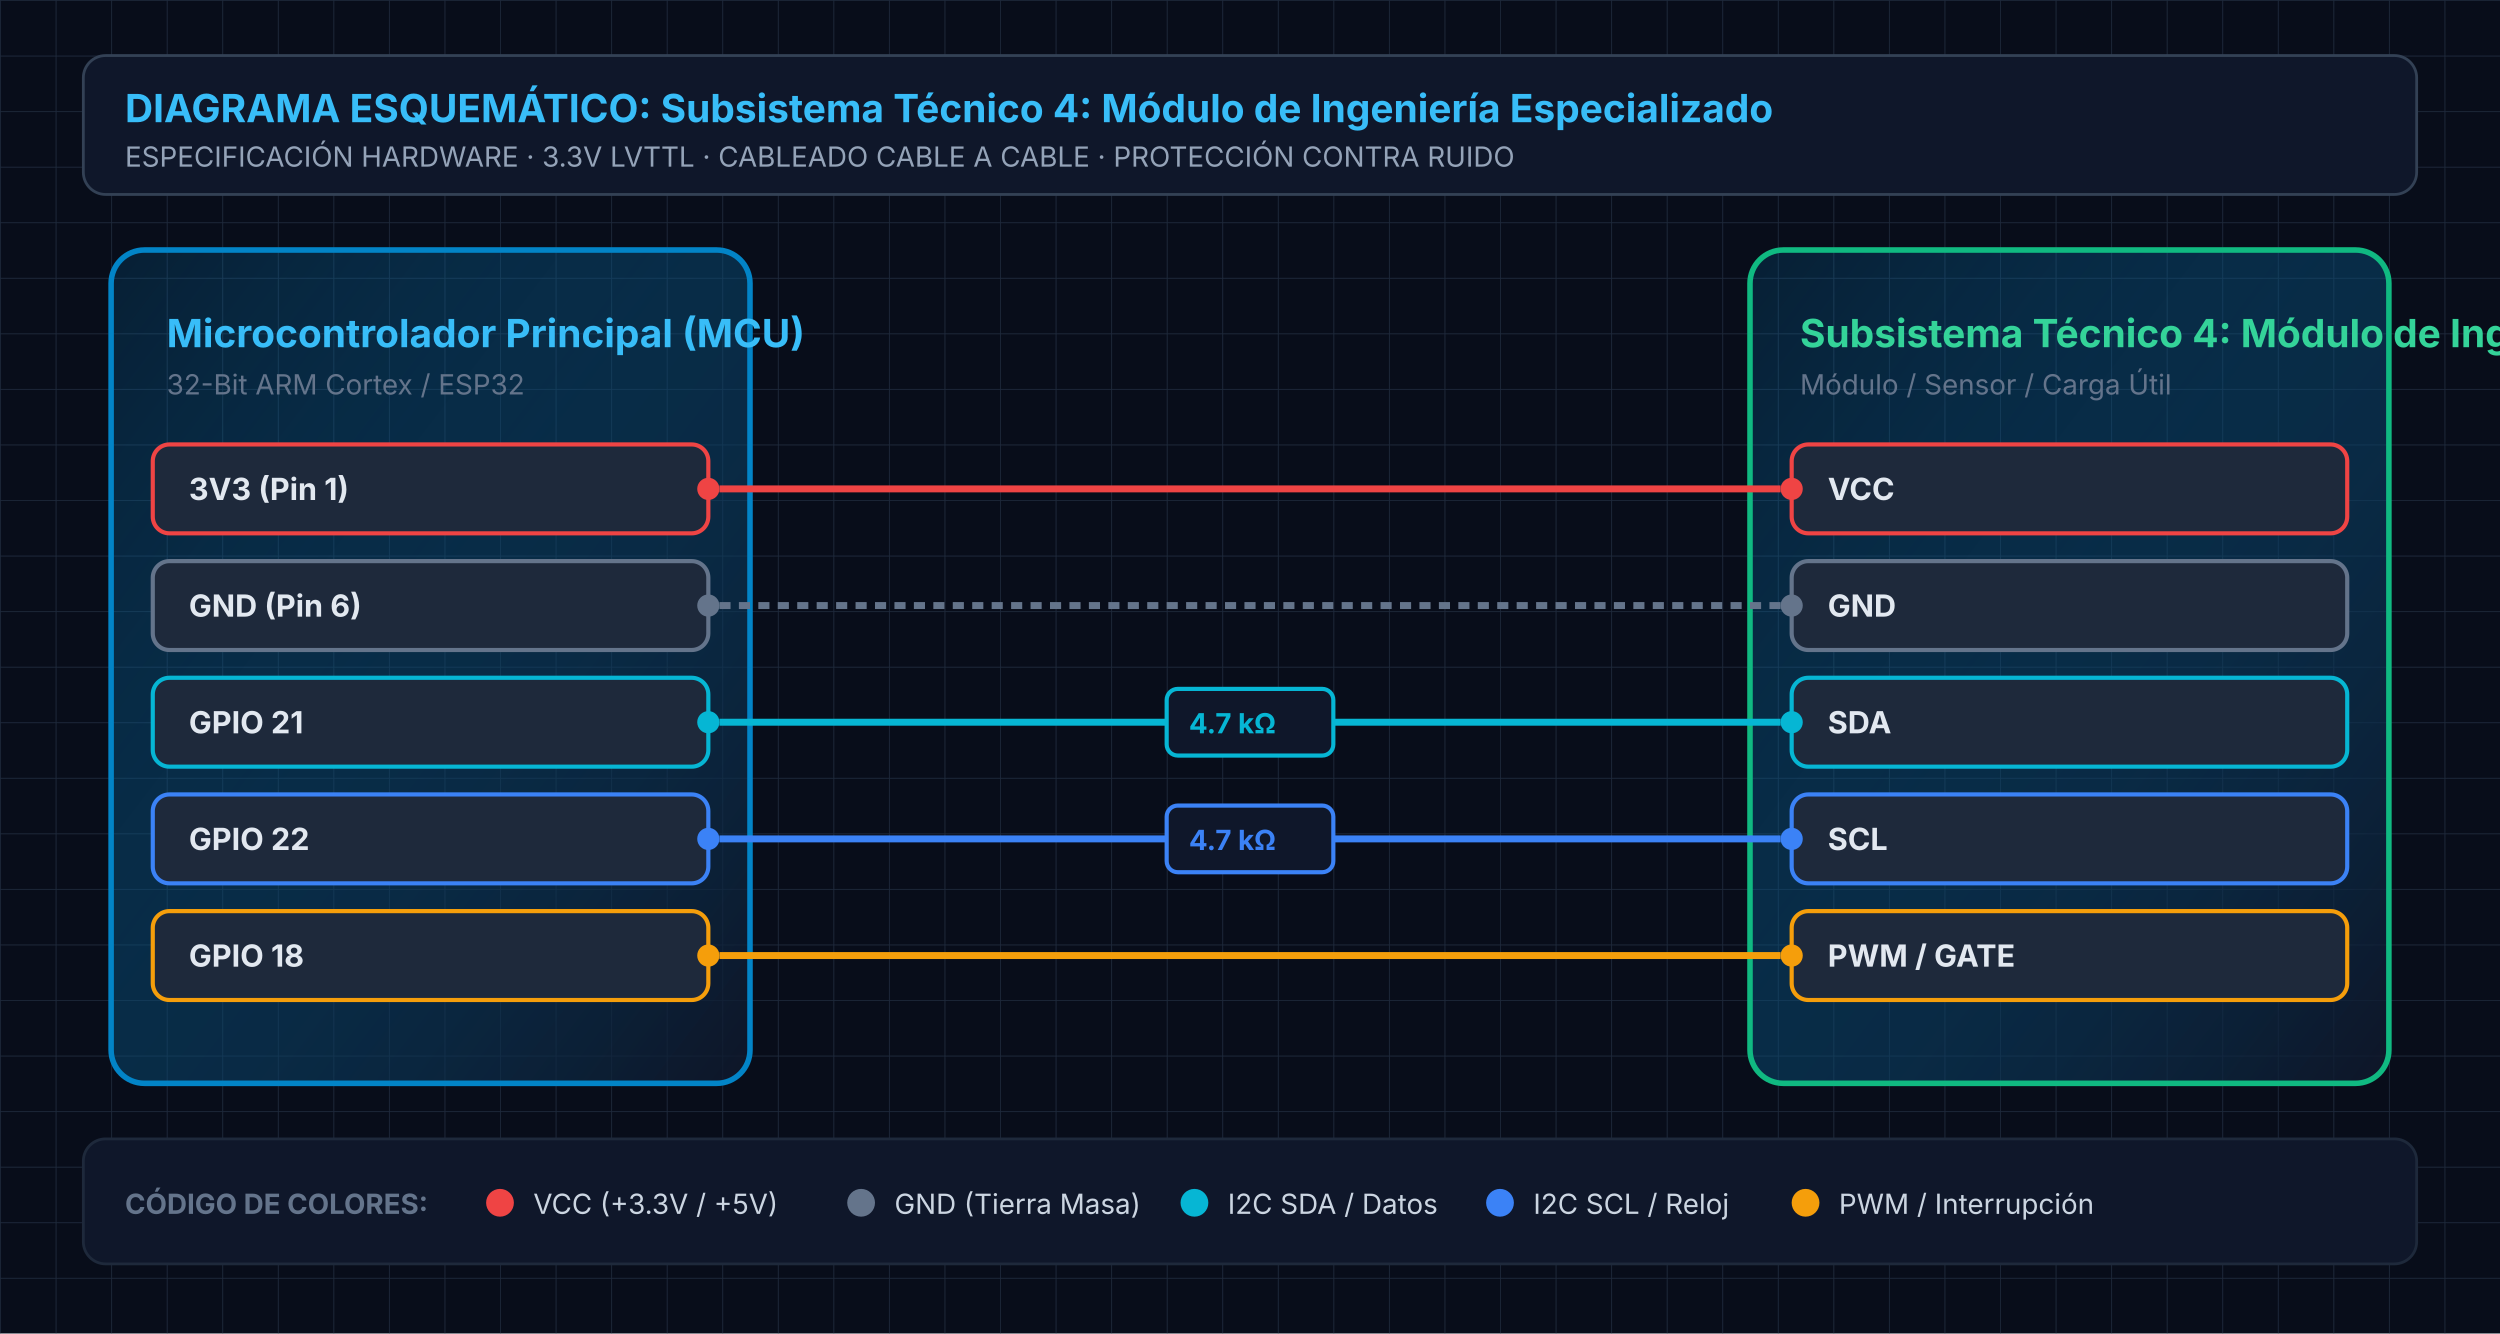
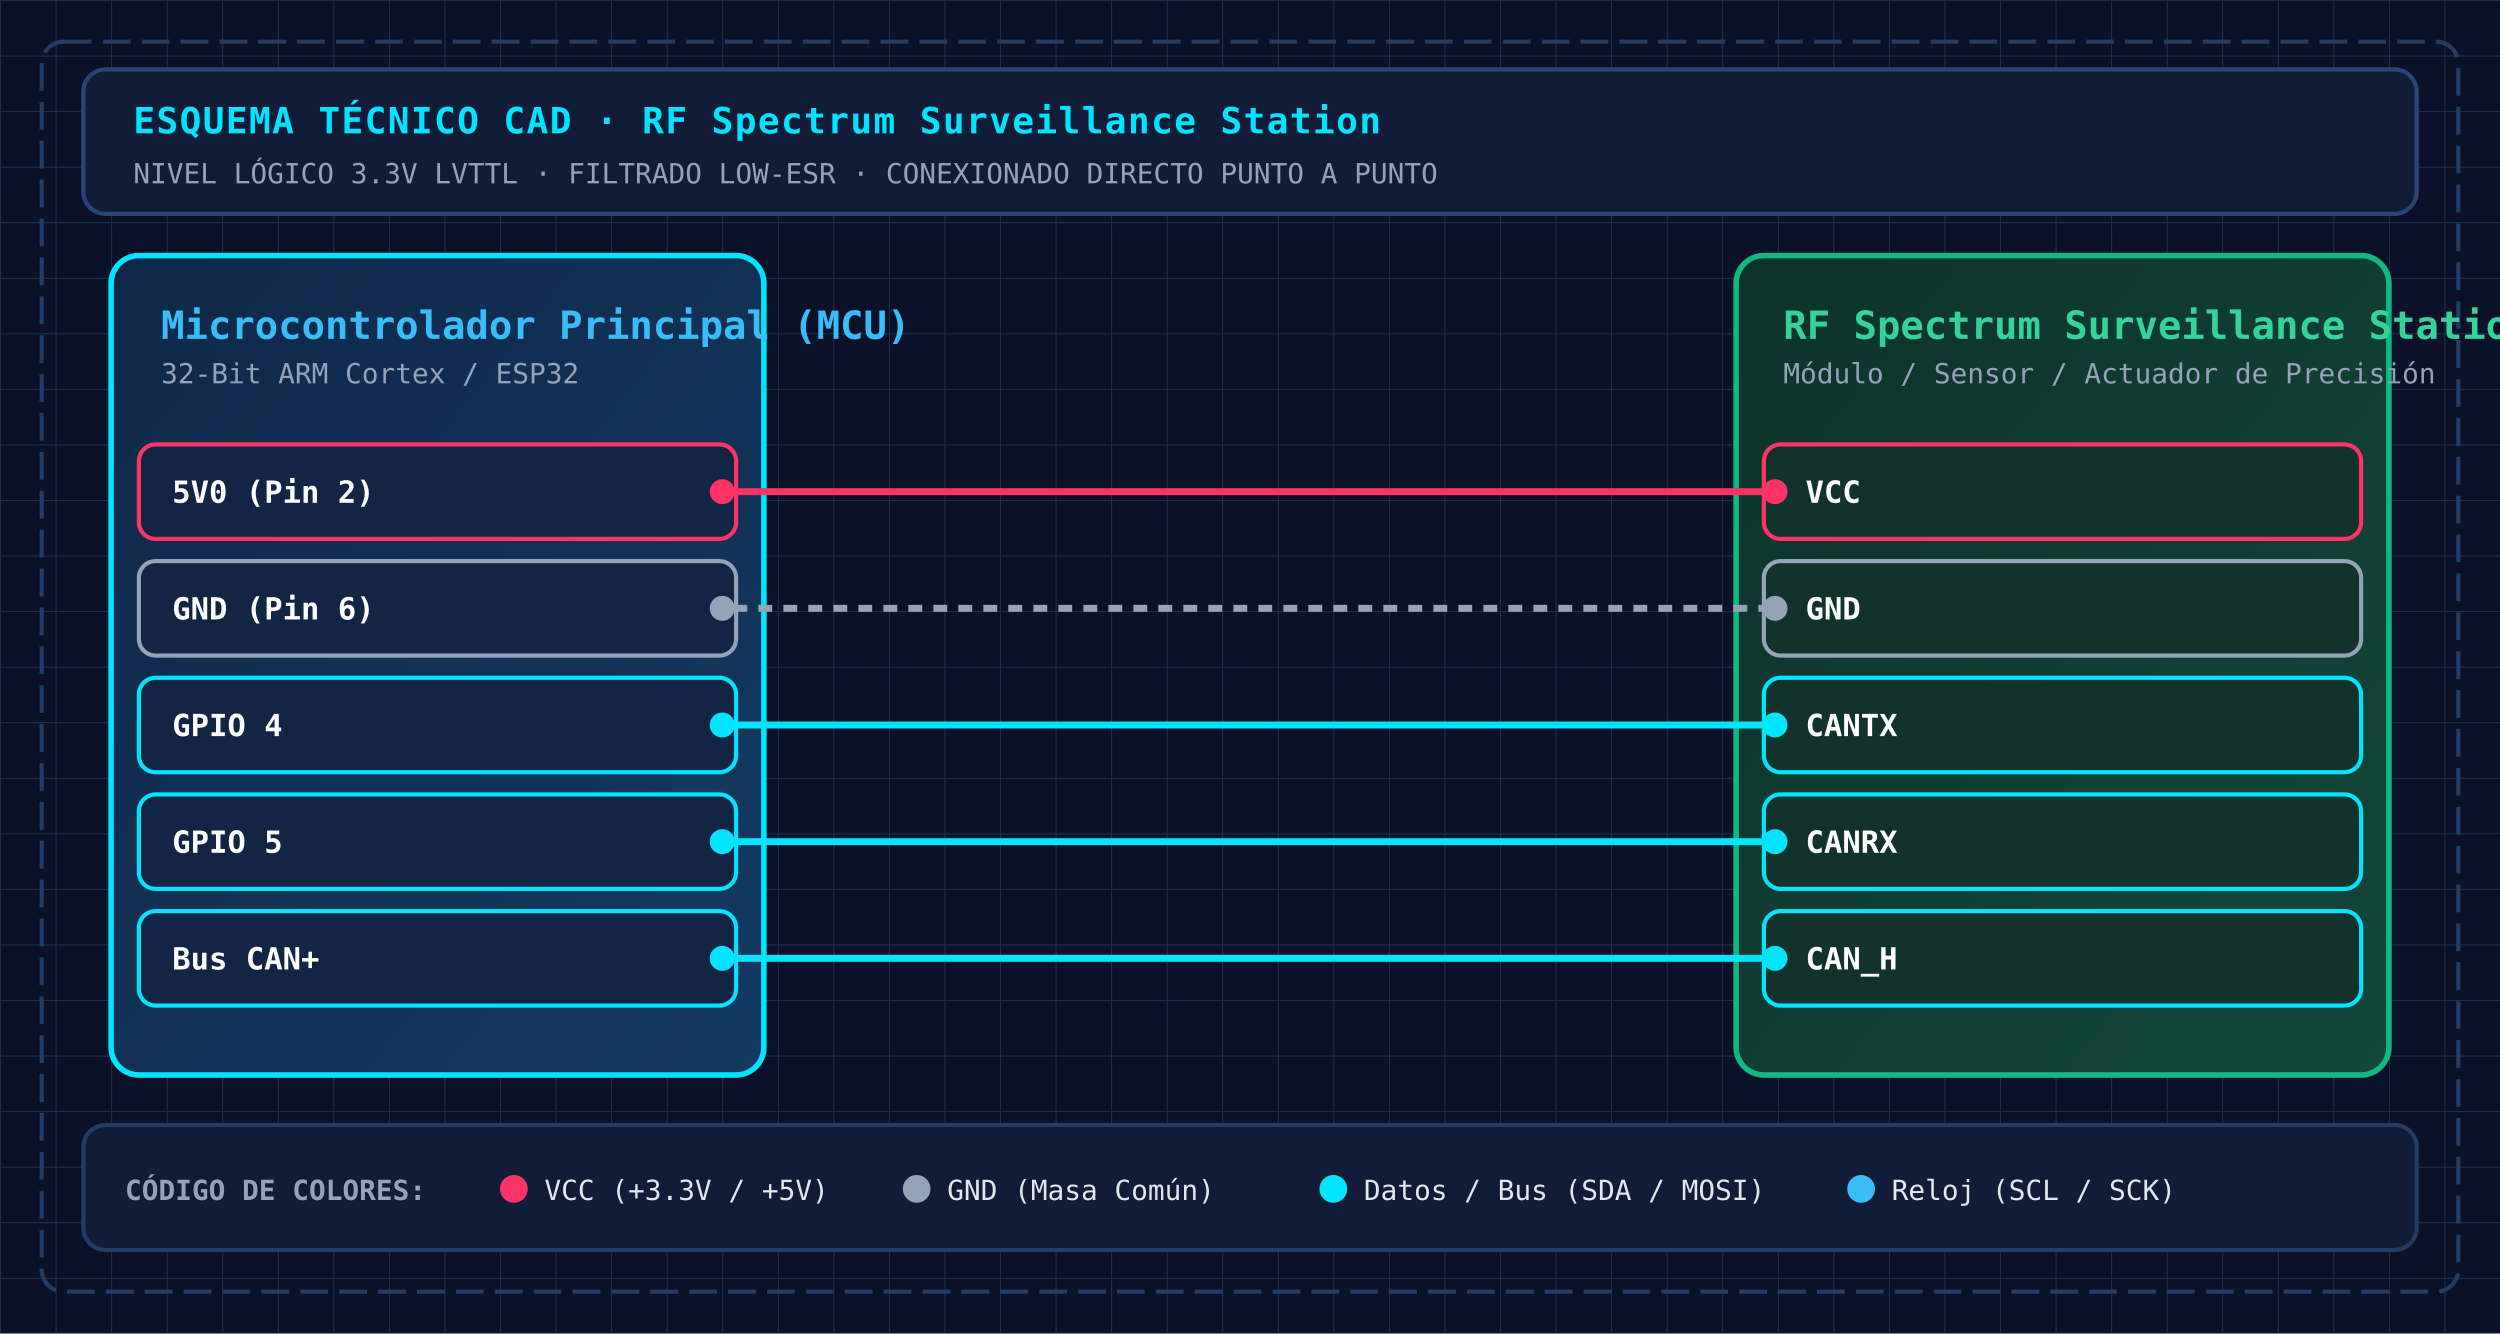
- <svg xmlns="http://www.w3.org/2000/svg" viewBox="0 0 900 480" width="100%" height="100%" style="background:#080D1A; font-family:-apple-system,BlinkMacSystemFont,monospace;">
+ <svg xmlns="http://www.w3.org/2000/svg" viewBox="0 0 900 480" width="900" height="480" style="background:#0A1128; font-family:ui-monospace,SFMono-Regular,Menlo,Monaco,Consolas,monospace;">
  <defs>
    <pattern id="grid_guide-001_4" width="20" height="20" patternUnits="userSpaceOnUse">
-       <path d="M 20 0 L 0 0 0 20" fill="none" stroke="#1E293B" stroke-width="0.6" />
+       <path d="M 20 0 L 0 0 0 20" fill="none" stroke="#1E2E4A" stroke-width="0.75" />
    </pattern>
-     <linearGradient id="glow_guide-001_4" x1="0%" y1="0%" x2="100%" y2="100%">
-       <stop offset="0%" stop-color="#0284C7" stop-opacity="0.15" />
-       <stop offset="100%" stop-color="#0F172A" stop-opacity="0.8" />
+     <linearGradient id="glow_mcu_guide-001_4" x1="0%" y1="0%" x2="100%" y2="100%">
+       <stop offset="0%" stop-color="#0F2848" />
+       <stop offset="100%" stop-color="#143A62" />
+     </linearGradient>
+     <linearGradient id="glow_mod_guide-001_4" x1="0%" y1="0%" x2="100%" y2="100%">
+       <stop offset="0%" stop-color="#0D332B" />
+       <stop offset="100%" stop-color="#13473C" />
    </linearGradient>
  </defs>
-   <rect width="100%" height="100%" fill="#080D1A" />
+   <rect width="100%" height="100%" fill="#0A1128" />
  <rect width="100%" height="100%" fill="url(#grid_guide-001_4)" />
-   <rect x="30" y="20" width="840" height="50" rx="8" fill="#0F172A" stroke="#334155" stroke-width="1" />
-   <text x="45" y="44" fill="#38BDF8" font-size="14" font-weight="bold">DIAGRAMA ESQUEMÁTICO: Subsistema Técnico 4: Módulo de Ingeniería Especializado</text>
-   <text x="45" y="60" fill="#94A3B8" font-size="10">ESPECIFICACIÓN HARDWARE · 3.3V LVTTL · CABLEADO CABLE A CABLE · PROTECCIÓN CONTRA RUIDO</text>
-   <rect x="40" y="90" width="230" height="300" rx="12" fill="url(#glow_guide-001_4)" stroke="#0284C7" stroke-width="2" />
-   <text x="60" y="125" fill="#38BDF8" font-size="14" font-weight="bold">Microcontrolador Principal (MCU)</text>
-   <text x="60" y="142" fill="#64748B" font-size="10">32-Bit ARM Cortex / ESP32</text>
-   <rect x="55" y="160" width="200" height="32" rx="6" fill="#1E293B" stroke="#EF4444" stroke-width="1.5" />
-   <text x="68" y="180" fill="#E2E8F0" font-size="11" font-weight="bold">3V3 (Pin 1)</text>
-   <circle cx="255" cy="176" r="4" fill="#EF4444" />
-   <rect x="55" y="202" width="200" height="32" rx="6" fill="#1E293B" stroke="#64748B" stroke-width="1.5" />
-   <text x="68" y="222" fill="#E2E8F0" font-size="11" font-weight="bold">GND (Pin 6)</text>
-   <circle cx="255" cy="218" r="4" fill="#64748B" />
-   <rect x="55" y="244" width="200" height="32" rx="6" fill="#1E293B" stroke="#06B6D4" stroke-width="1.5" />
-   <text x="68" y="264" fill="#E2E8F0" font-size="11" font-weight="bold">GPIO 21</text>
-   <circle cx="255" cy="260" r="4" fill="#06B6D4" />
-   <rect x="55" y="286" width="200" height="32" rx="6" fill="#1E293B" stroke="#3B82F6" stroke-width="1.5" />
-   <text x="68" y="306" fill="#E2E8F0" font-size="11" font-weight="bold">GPIO 22</text>
-   <circle cx="255" cy="302" r="4" fill="#3B82F6" />
-   <rect x="55" y="328" width="200" height="32" rx="6" fill="#1E293B" stroke="#F59E0B" stroke-width="1.5" />
-   <text x="68" y="348" fill="#E2E8F0" font-size="11" font-weight="bold">GPIO 18</text>
-   <circle cx="255" cy="344" r="4" fill="#F59E0B" />
-   <rect x="630" y="90" width="230" height="300" rx="12" fill="url(#glow_guide-001_4)" stroke="#10B981" stroke-width="2" />
-   <text x="648" y="125" fill="#34D399" font-size="14" font-weight="bold">Subsistema Técnico 4: Módulo de Ing</text>
-   <text x="648" y="142" fill="#64748B" font-size="10">Módulo / Sensor / Carga Útil</text>
-   <rect x="645" y="160" width="200" height="32" rx="6" fill="#1E293B" stroke="#EF4444" stroke-width="1.5" />
-   <text x="658" y="180" fill="#E2E8F0" font-size="11" font-weight="bold">VCC</text>
-   <circle cx="645" cy="176" r="4" fill="#EF4444" />
-   <rect x="645" y="202" width="200" height="32" rx="6" fill="#1E293B" stroke="#64748B" stroke-width="1.5" />
-   <text x="658" y="222" fill="#E2E8F0" font-size="11" font-weight="bold">GND</text>
-   <circle cx="645" cy="218" r="4" fill="#64748B" />
-   <rect x="645" y="244" width="200" height="32" rx="6" fill="#1E293B" stroke="#06B6D4" stroke-width="1.5" />
-   <text x="658" y="264" fill="#E2E8F0" font-size="11" font-weight="bold">SDA</text>
-   <circle cx="645" cy="260" r="4" fill="#06B6D4" />
-   <rect x="645" y="286" width="200" height="32" rx="6" fill="#1E293B" stroke="#3B82F6" stroke-width="1.5" />
-   <text x="658" y="306" fill="#E2E8F0" font-size="11" font-weight="bold">SCL</text>
-   <circle cx="645" cy="302" r="4" fill="#3B82F6" />
-   <rect x="645" y="328" width="200" height="32" rx="6" fill="#1E293B" stroke="#F59E0B" stroke-width="1.5" />
-   <text x="658" y="348" fill="#E2E8F0" font-size="11" font-weight="bold">PWM / GATE</text>
-   <circle cx="645" cy="344" r="4" fill="#F59E0B" />
-   <path d="M 259 176 L 641 176" fill="none" stroke="#EF4444" stroke-width="2.5" />
-   <path d="M 259 218 L 641 218" fill="none" stroke="#64748B" stroke-width="2.5" stroke-dasharray="4,3" />
-   <path d="M 259 260 L 641 260" fill="none" stroke="#06B6D4" stroke-width="2.5" />
-   <path d="M 259 302 L 641 302" fill="none" stroke="#3B82F6" stroke-width="2.5" />
-   <path d="M 259 344 L 641 344" fill="none" stroke="#F59E0B" stroke-width="2.5" />
-   <rect x="420" y="248" width="60" height="24" rx="4" fill="#0F172A" stroke="#06B6D4" stroke-width="1.5" />
-   <text x="428" y="264" fill="#06B6D4" font-size="10" font-weight="bold">4.7 kΩ</text>
-   <rect x="420" y="290" width="60" height="24" rx="4" fill="#0F172A" stroke="#3B82F6" stroke-width="1.5" />
-   <text x="428" y="306" fill="#3B82F6" font-size="10" font-weight="bold">4.7 kΩ</text>
-   <rect x="30" y="410" width="840" height="45" rx="8" fill="#0F172A" stroke="#1E293B" stroke-width="1" />
-   <text x="45" y="437" fill="#64748B" font-size="10" font-weight="bold">CÓDIGO DE COLORES:</text>
-   <circle cx="180" cy="433" r="5" fill="#EF4444" />
-   <text x="192" y="437" fill="#CBD5E1" font-size="10">VCC (+3.3V / +5V)</text>
-   <circle cx="310" cy="433" r="5" fill="#64748B" />
-   <text x="322" y="437" fill="#CBD5E1" font-size="10">GND (Tierra Masa)</text>
-   <circle cx="430" cy="433" r="5" fill="#06B6D4" />
-   <text x="442" y="437" fill="#CBD5E1" font-size="10">I2C SDA / Datos</text>
-   <circle cx="540" cy="433" r="5" fill="#3B82F6" />
-   <text x="552" y="437" fill="#CBD5E1" font-size="10">I2C SCL / Reloj</text>
-   <circle cx="650" cy="433" r="5" fill="#F59E0B" />
-   <text x="662" y="437" fill="#CBD5E1" font-size="10">PWM / Interrupción</text>
+   <rect x="15" y="15" width="870" height="450" rx="8" fill="none" stroke="#233C66" stroke-width="1.5" stroke-dasharray="10,4" />
+   <rect x="30" y="25" width="840" height="52" rx="8" fill="#101C38" stroke="#2A4575" stroke-width="1.5" />
+   <text x="48" y="48" fill="#00E5FF" font-size="13" font-weight="bold" letter-spacing="0.5">ESQUEMA TÉCNICO CAD · RF Spectrum Surveillance Station</text>
+   <text x="48" y="66" fill="#94A3B8" font-size="10">NIVEL LÓGICO 3.3V LVTTL · FILTRADO LOW-ESR · CONEXIONADO DIRECTO PUNTO A PUNTO</text>
+   <rect x="40" y="92" width="235" height="295" rx="10" fill="url(#glow_mcu_guide-001_4)" stroke="#00E5FF" stroke-width="2" />
+   <text x="58" y="122" fill="#38BDF8" font-size="14" font-weight="bold">Microcontrolador Principal (MCU)</text>
+   <text x="58" y="138" fill="#94A3B8" font-size="10">32-Bit ARM Cortex / ESP32</text>
+   <rect x="50" y="160" width="215" height="34" rx="6" fill="#122544" stroke="#FF3366" stroke-width="1.5" />
+   <text x="62" y="181" fill="#FFFFFF" font-size="11" font-weight="bold">5V0 (Pin 2)</text>
+   <circle cx="260" cy="177" r="4.5" fill="#FF3366" />
+   <rect x="50" y="202" width="215" height="34" rx="6" fill="#122544" stroke="#94A3B8" stroke-width="1.5" />
+   <text x="62" y="223" fill="#FFFFFF" font-size="11" font-weight="bold">GND (Pin 6)</text>
+   <circle cx="260" cy="219" r="4.5" fill="#94A3B8" />
+   <rect x="50" y="244" width="215" height="34" rx="6" fill="#122544" stroke="#00E5FF" stroke-width="1.5" />
+   <text x="62" y="265" fill="#FFFFFF" font-size="11" font-weight="bold">GPIO 4</text>
+   <circle cx="260" cy="261" r="4.5" fill="#00E5FF" />
+   <rect x="50" y="286" width="215" height="34" rx="6" fill="#122544" stroke="#00E5FF" stroke-width="1.5" />
+   <text x="62" y="307" fill="#FFFFFF" font-size="11" font-weight="bold">GPIO 5</text>
+   <circle cx="260" cy="303" r="4.5" fill="#00E5FF" />
+   <rect x="50" y="328" width="215" height="34" rx="6" fill="#122544" stroke="#00E5FF" stroke-width="1.5" />
+   <text x="62" y="349" fill="#FFFFFF" font-size="11" font-weight="bold">Bus CAN+</text>
+   <circle cx="260" cy="345" r="4.5" fill="#00E5FF" />
+   <rect x="625" y="92" width="235" height="295" rx="10" fill="url(#glow_mod_guide-001_4)" stroke="#10B981" stroke-width="2" />
+   <text x="642" y="122" fill="#34D399" font-size="14" font-weight="bold">RF Spectrum Surveillance Station</text>
+   <text x="642" y="138" fill="#94A3B8" font-size="10">Módulo / Sensor / Actuador de Precisión</text>
+   <rect x="635" y="160" width="215" height="34" rx="6" fill="#11332C" stroke="#FF3366" stroke-width="1.5" />
+   <text x="650" y="181" fill="#FFFFFF" font-size="11" font-weight="bold">VCC</text>
+   <circle cx="639" cy="177" r="4.5" fill="#FF3366" />
+   <rect x="635" y="202" width="215" height="34" rx="6" fill="#11332C" stroke="#94A3B8" stroke-width="1.5" />
+   <text x="650" y="223" fill="#FFFFFF" font-size="11" font-weight="bold">GND</text>
+   <circle cx="639" cy="219" r="4.5" fill="#94A3B8" />
+   <rect x="635" y="244" width="215" height="34" rx="6" fill="#11332C" stroke="#00E5FF" stroke-width="1.5" />
+   <text x="650" y="265" fill="#FFFFFF" font-size="11" font-weight="bold">CANTX</text>
+   <circle cx="639" cy="261" r="4.5" fill="#00E5FF" />
+   <rect x="635" y="286" width="215" height="34" rx="6" fill="#11332C" stroke="#00E5FF" stroke-width="1.5" />
+   <text x="650" y="307" fill="#FFFFFF" font-size="11" font-weight="bold">CANRX</text>
+   <circle cx="639" cy="303" r="4.5" fill="#00E5FF" />
+   <rect x="635" y="328" width="215" height="34" rx="6" fill="#11332C" stroke="#00E5FF" stroke-width="1.5" />
+   <text x="650" y="349" fill="#FFFFFF" font-size="11" font-weight="bold">CAN_H</text>
+   <circle cx="639" cy="345" r="4.5" fill="#00E5FF" />
+   <path d="M 264 177 L 635 177" fill="none" stroke="#FF3366" stroke-width="2.5" />
+   <path d="M 264 219 L 635 219" fill="none" stroke="#94A3B8" stroke-width="2.5" stroke-dasharray="5,4" />
+   <path d="M 264 261 L 635 261" fill="none" stroke="#00E5FF" stroke-width="2.5" />
+   <path d="M 264 303 L 635 303" fill="none" stroke="#00E5FF" stroke-width="2.5" />
+   <path d="M 264 345 L 635 345" fill="none" stroke="#00E5FF" stroke-width="2.5" />
+   <rect x="30" y="405" width="840" height="45" rx="8" fill="#101C38" stroke="#233C66" stroke-width="1.5" />
+   <text x="45" y="432" fill="#94A3B8" font-size="10" font-weight="bold">CÓDIGO DE COLORES:</text>
+   <circle cx="185" cy="428" r="5" fill="#FF3366" />
+   <text x="196" y="432" fill="#E2E8F0" font-size="10">VCC (+3.3V / +5V)</text>
+   <circle cx="330" cy="428" r="5" fill="#94A3B8" />
+   <text x="341" y="432" fill="#E2E8F0" font-size="10">GND (Masa Común)</text>
+   <circle cx="480" cy="428" r="5" fill="#00E5FF" />
+   <text x="491" y="432" fill="#E2E8F0" font-size="10">Datos / Bus (SDA / MOSI)</text>
+   <circle cx="670" cy="428" r="5" fill="#38BDF8" />
+   <text x="681" y="432" fill="#E2E8F0" font-size="10">Reloj (SCL / SCK)</text>
</svg>
